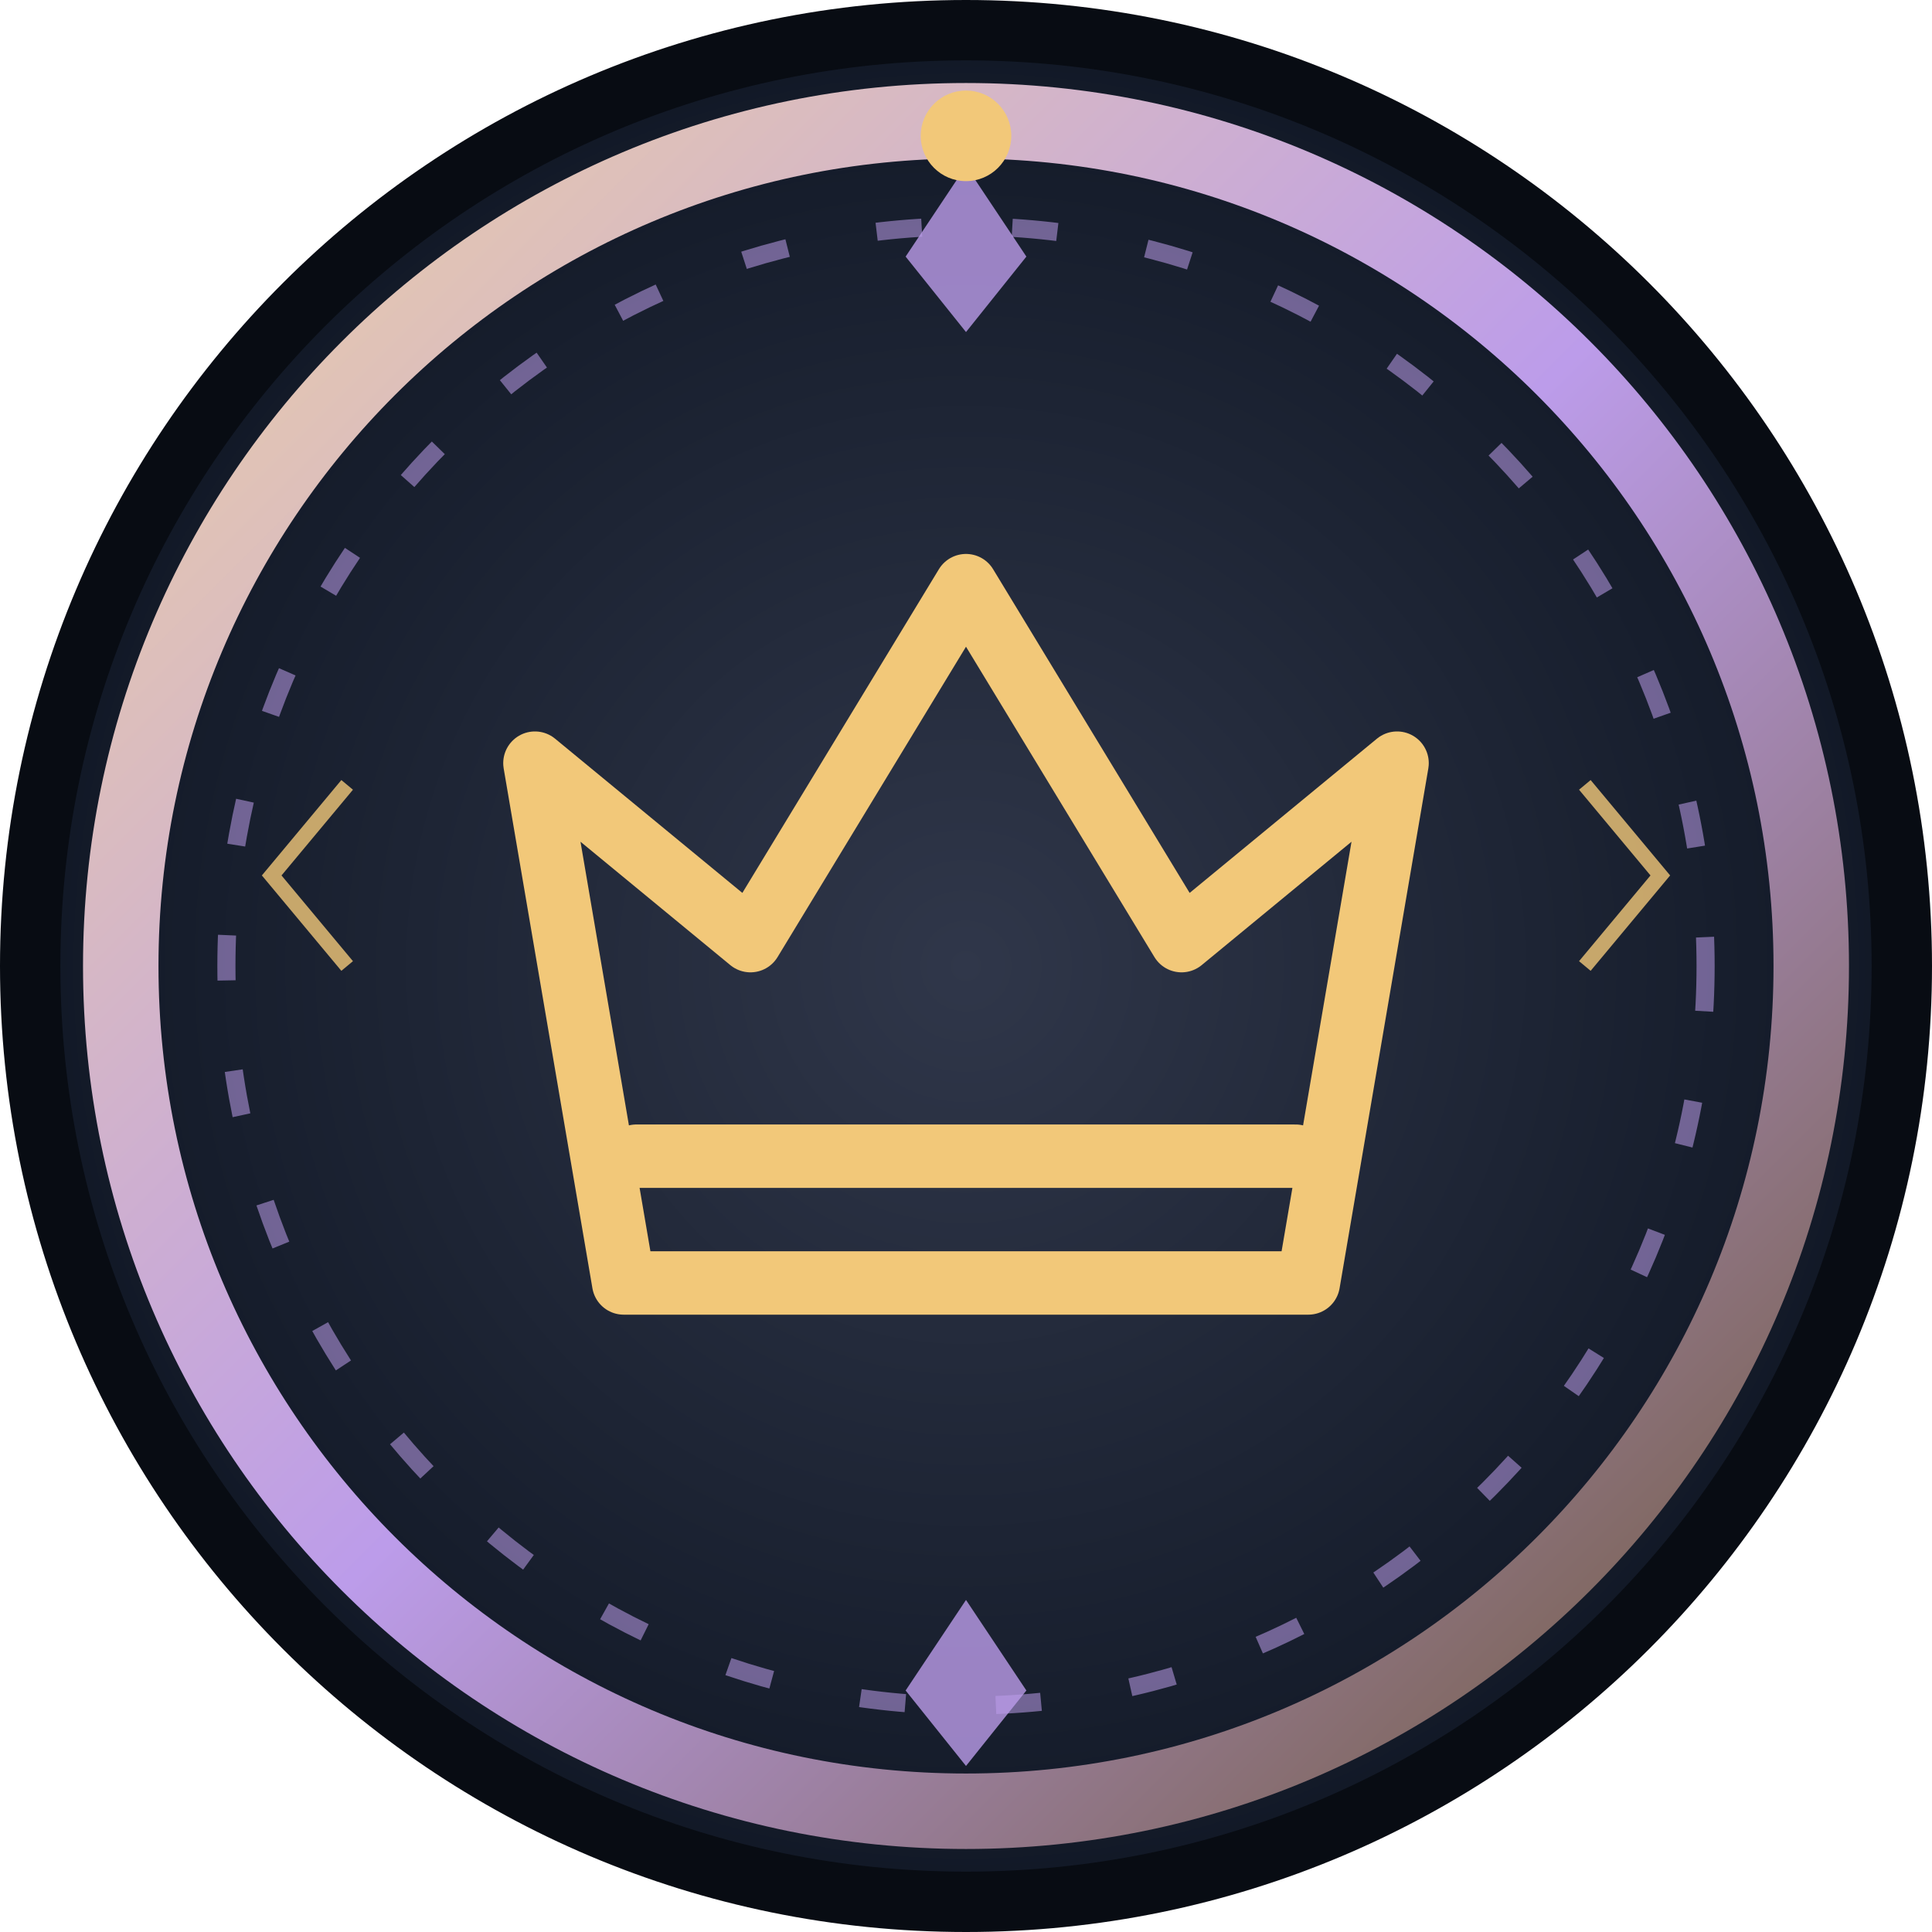
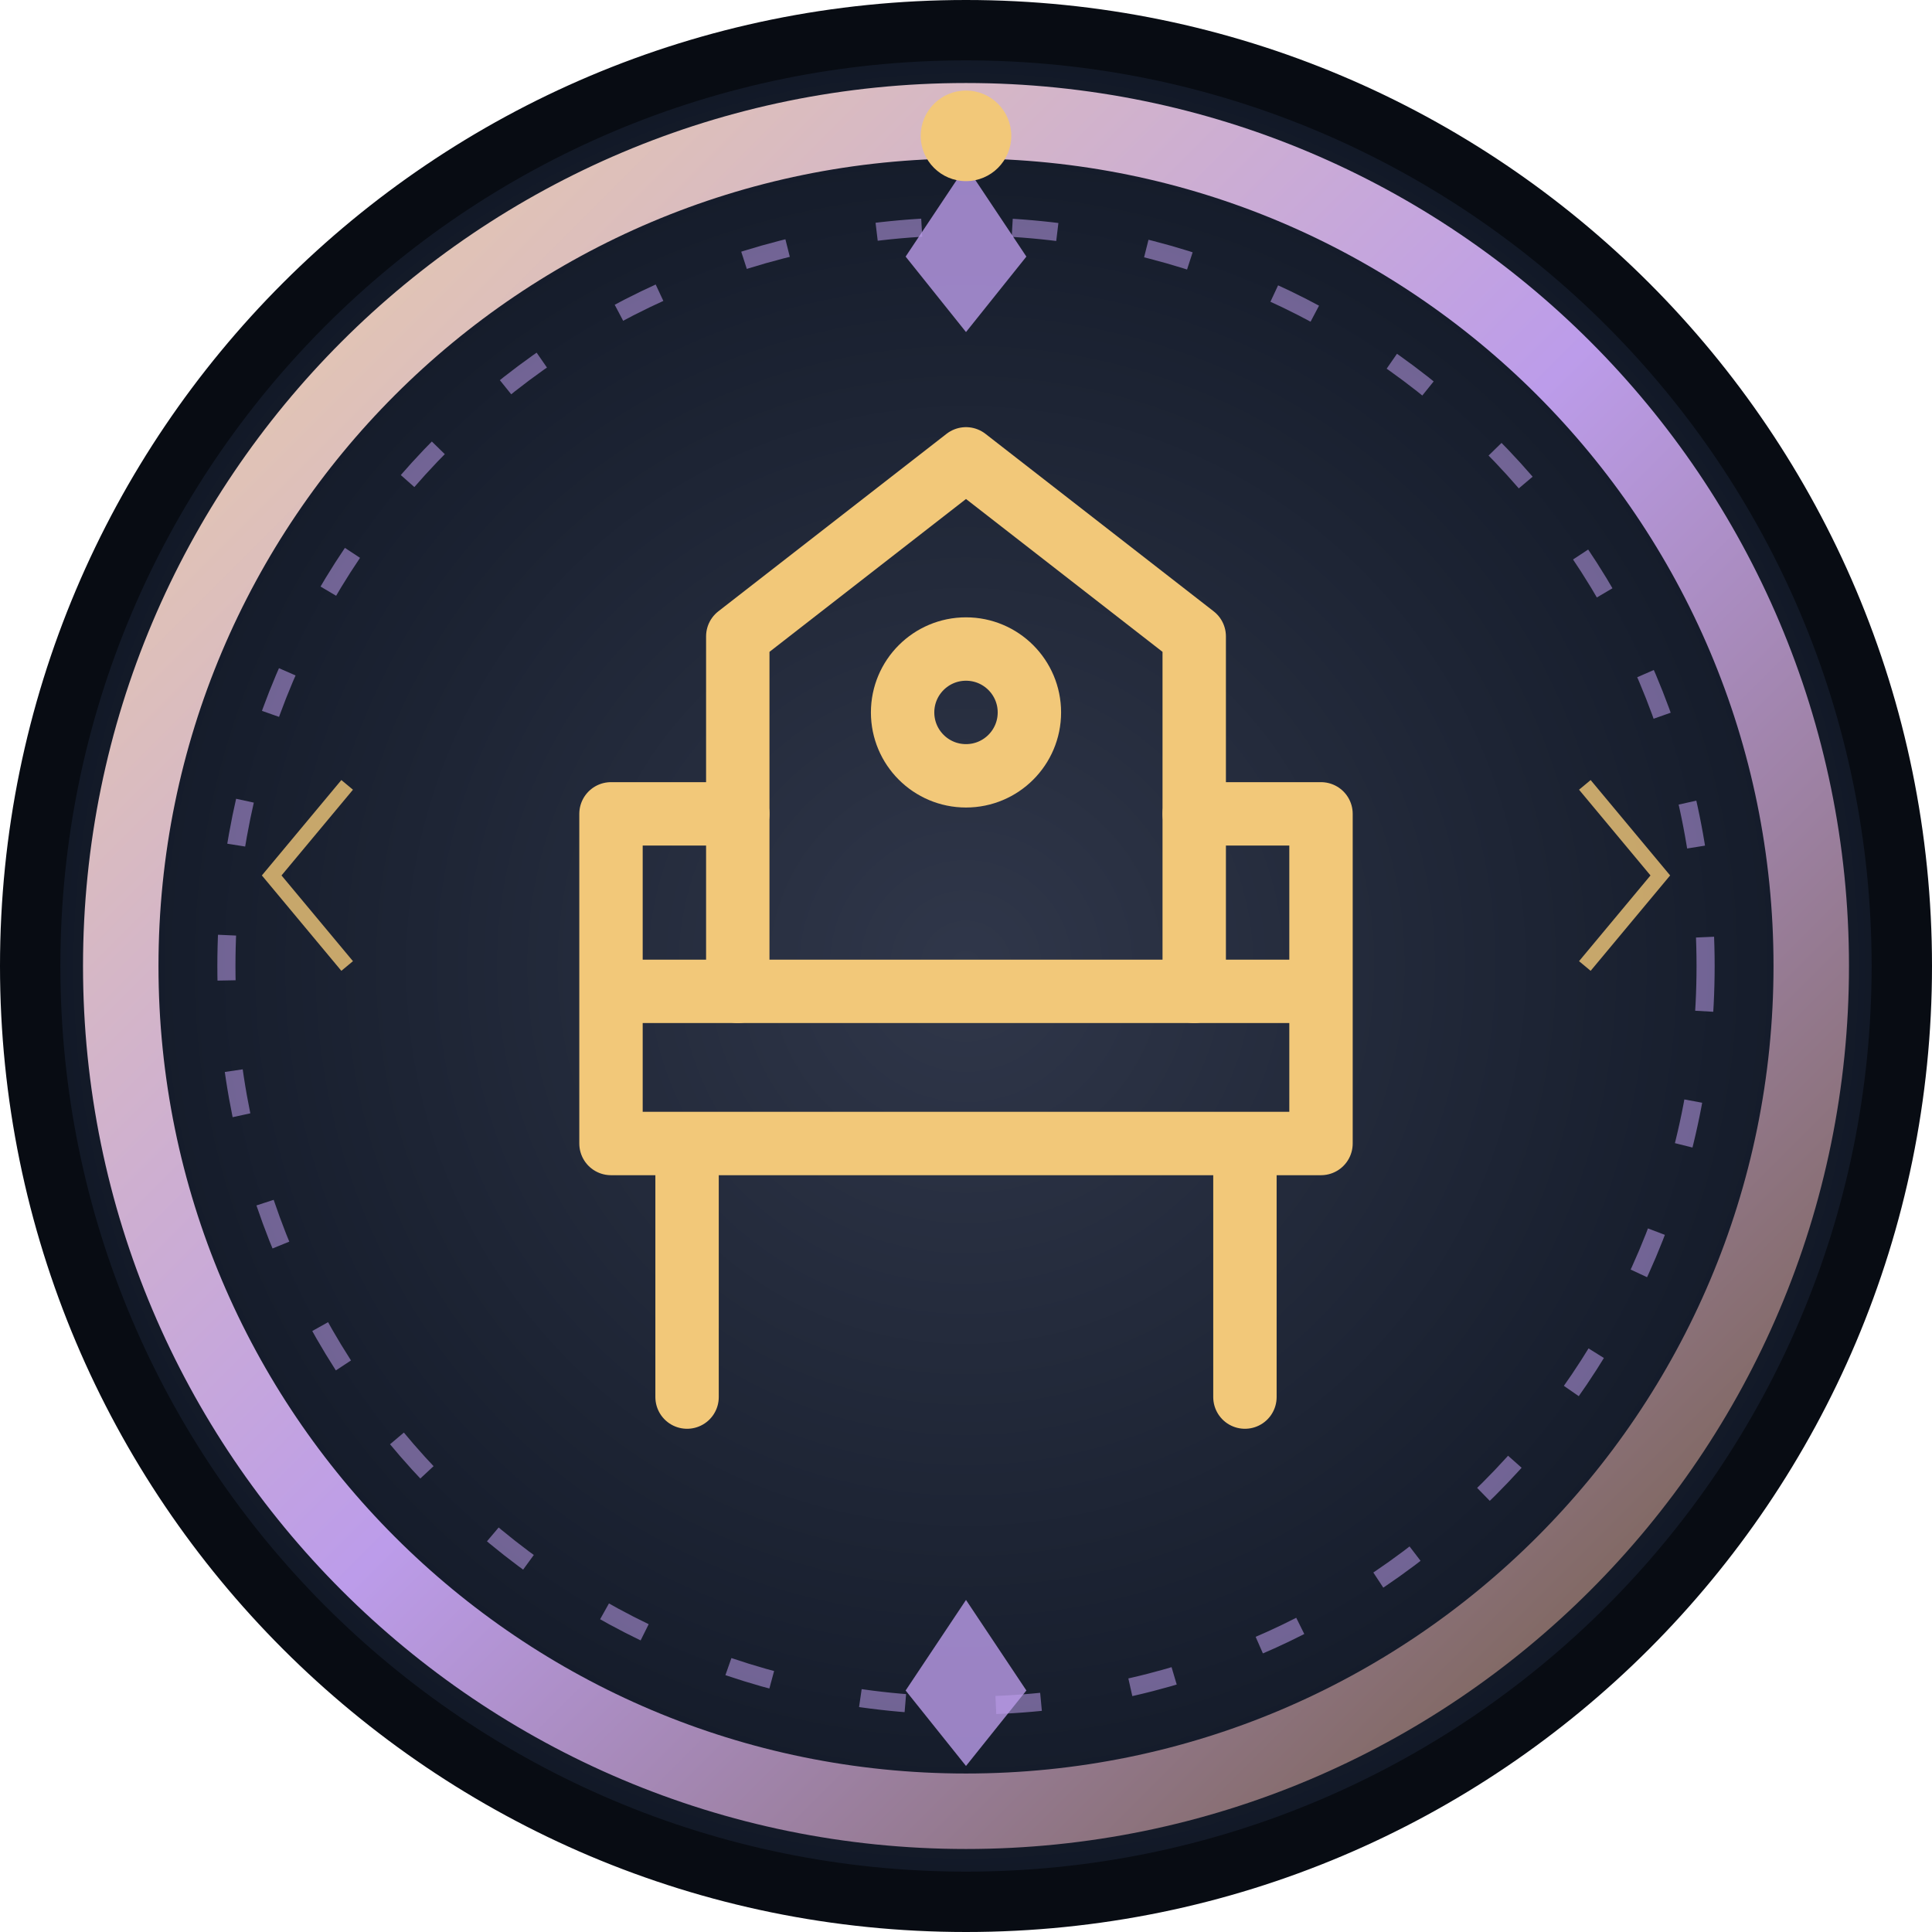
<svg xmlns="http://www.w3.org/2000/svg" viewBox="0 0 128 128" role="img" aria-label="皇帝的归来">
  <defs>
    <radialGradient id="bg">
      <stop stop-color="#30374a" />
      <stop offset="1" stop-color="#111826" />
    </radialGradient>
    <linearGradient id="rim" x1="0" y1="0" x2="1" y2="1">
      <stop stop-color="#eed1a3" />
      <stop offset=".5" stop-color="#BC9CEA" />
      <stop offset="1" stop-color="#6e5837" />
    </linearGradient>
  </defs>
  <circle cx="64" cy="64" r="62" fill="url(#bg)" stroke="#080c13" stroke-width="4" />
  <circle cx="64" cy="64" r="56" fill="none" stroke="url(#rim)" stroke-width="5" />
  <circle cx="64" cy="64" r="49" fill="none" stroke="#BC9CEA" stroke-width="1.2" opacity=".55" stroke-dasharray="3 6" />
  <path d="M64 11l4 6-4 5-4-5Z M64 106l4 6-4 5-4-5Z" fill="#BC9CEA" opacity=".8" />
  <circle cx="64" cy="9" r="3" fill="#F2C879" />
  <path d="M23 64l-5-6 5-6m82 12 5-6-5-6" fill="none" stroke="#F2C879" opacity=".8" />
  <g transform="translate(64 64) scale(.84) translate(-64 -64)" fill="none" stroke="#F2C879" stroke-width="5" stroke-linejoin="round" stroke-linecap="round">
-     <path d="m30 48 17 14 17-28 17 28 17-14-7 41H37l-7-41Z" />
-     <path d="M38 79h52" />
+     <path d="M46 66V38l18-14 18 14v28" />
+     <path d="M36 66h56v12H36ZM36 66V52h10M92 66V52H82M42 78v20M86 78v20" />
+     <circle cx="64" cy="44" r="5" />
  </g>
</svg>
